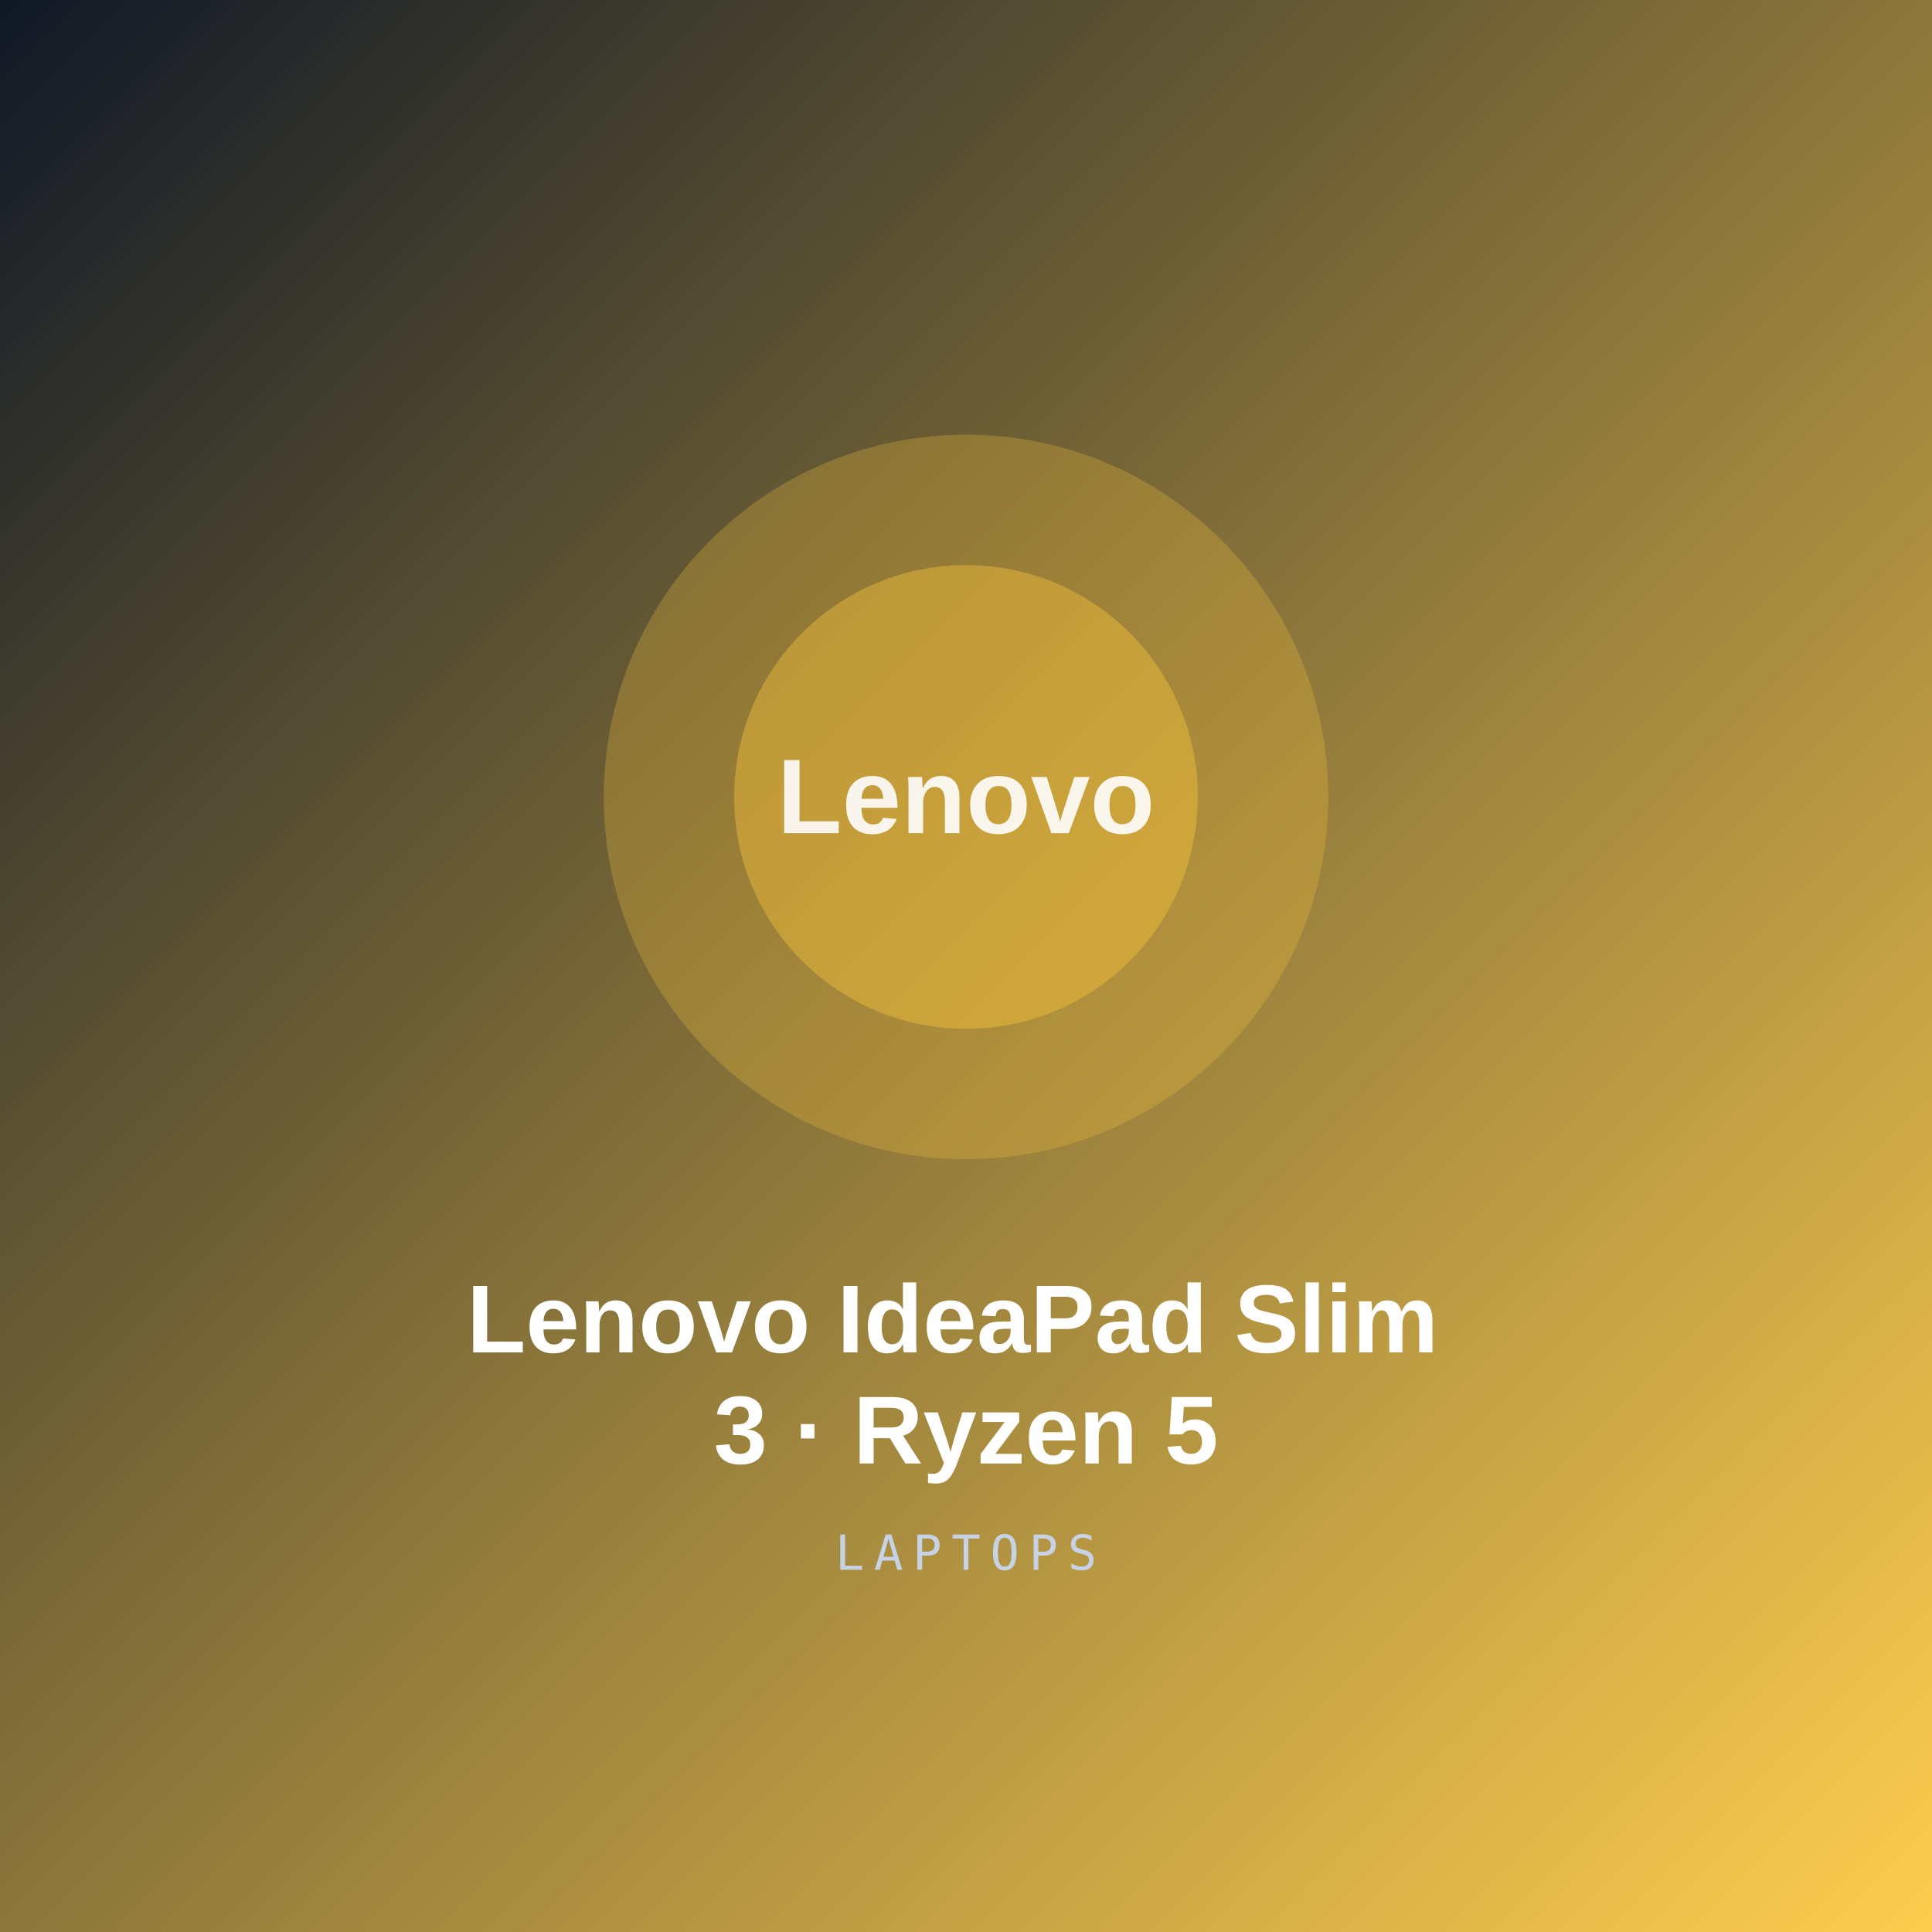
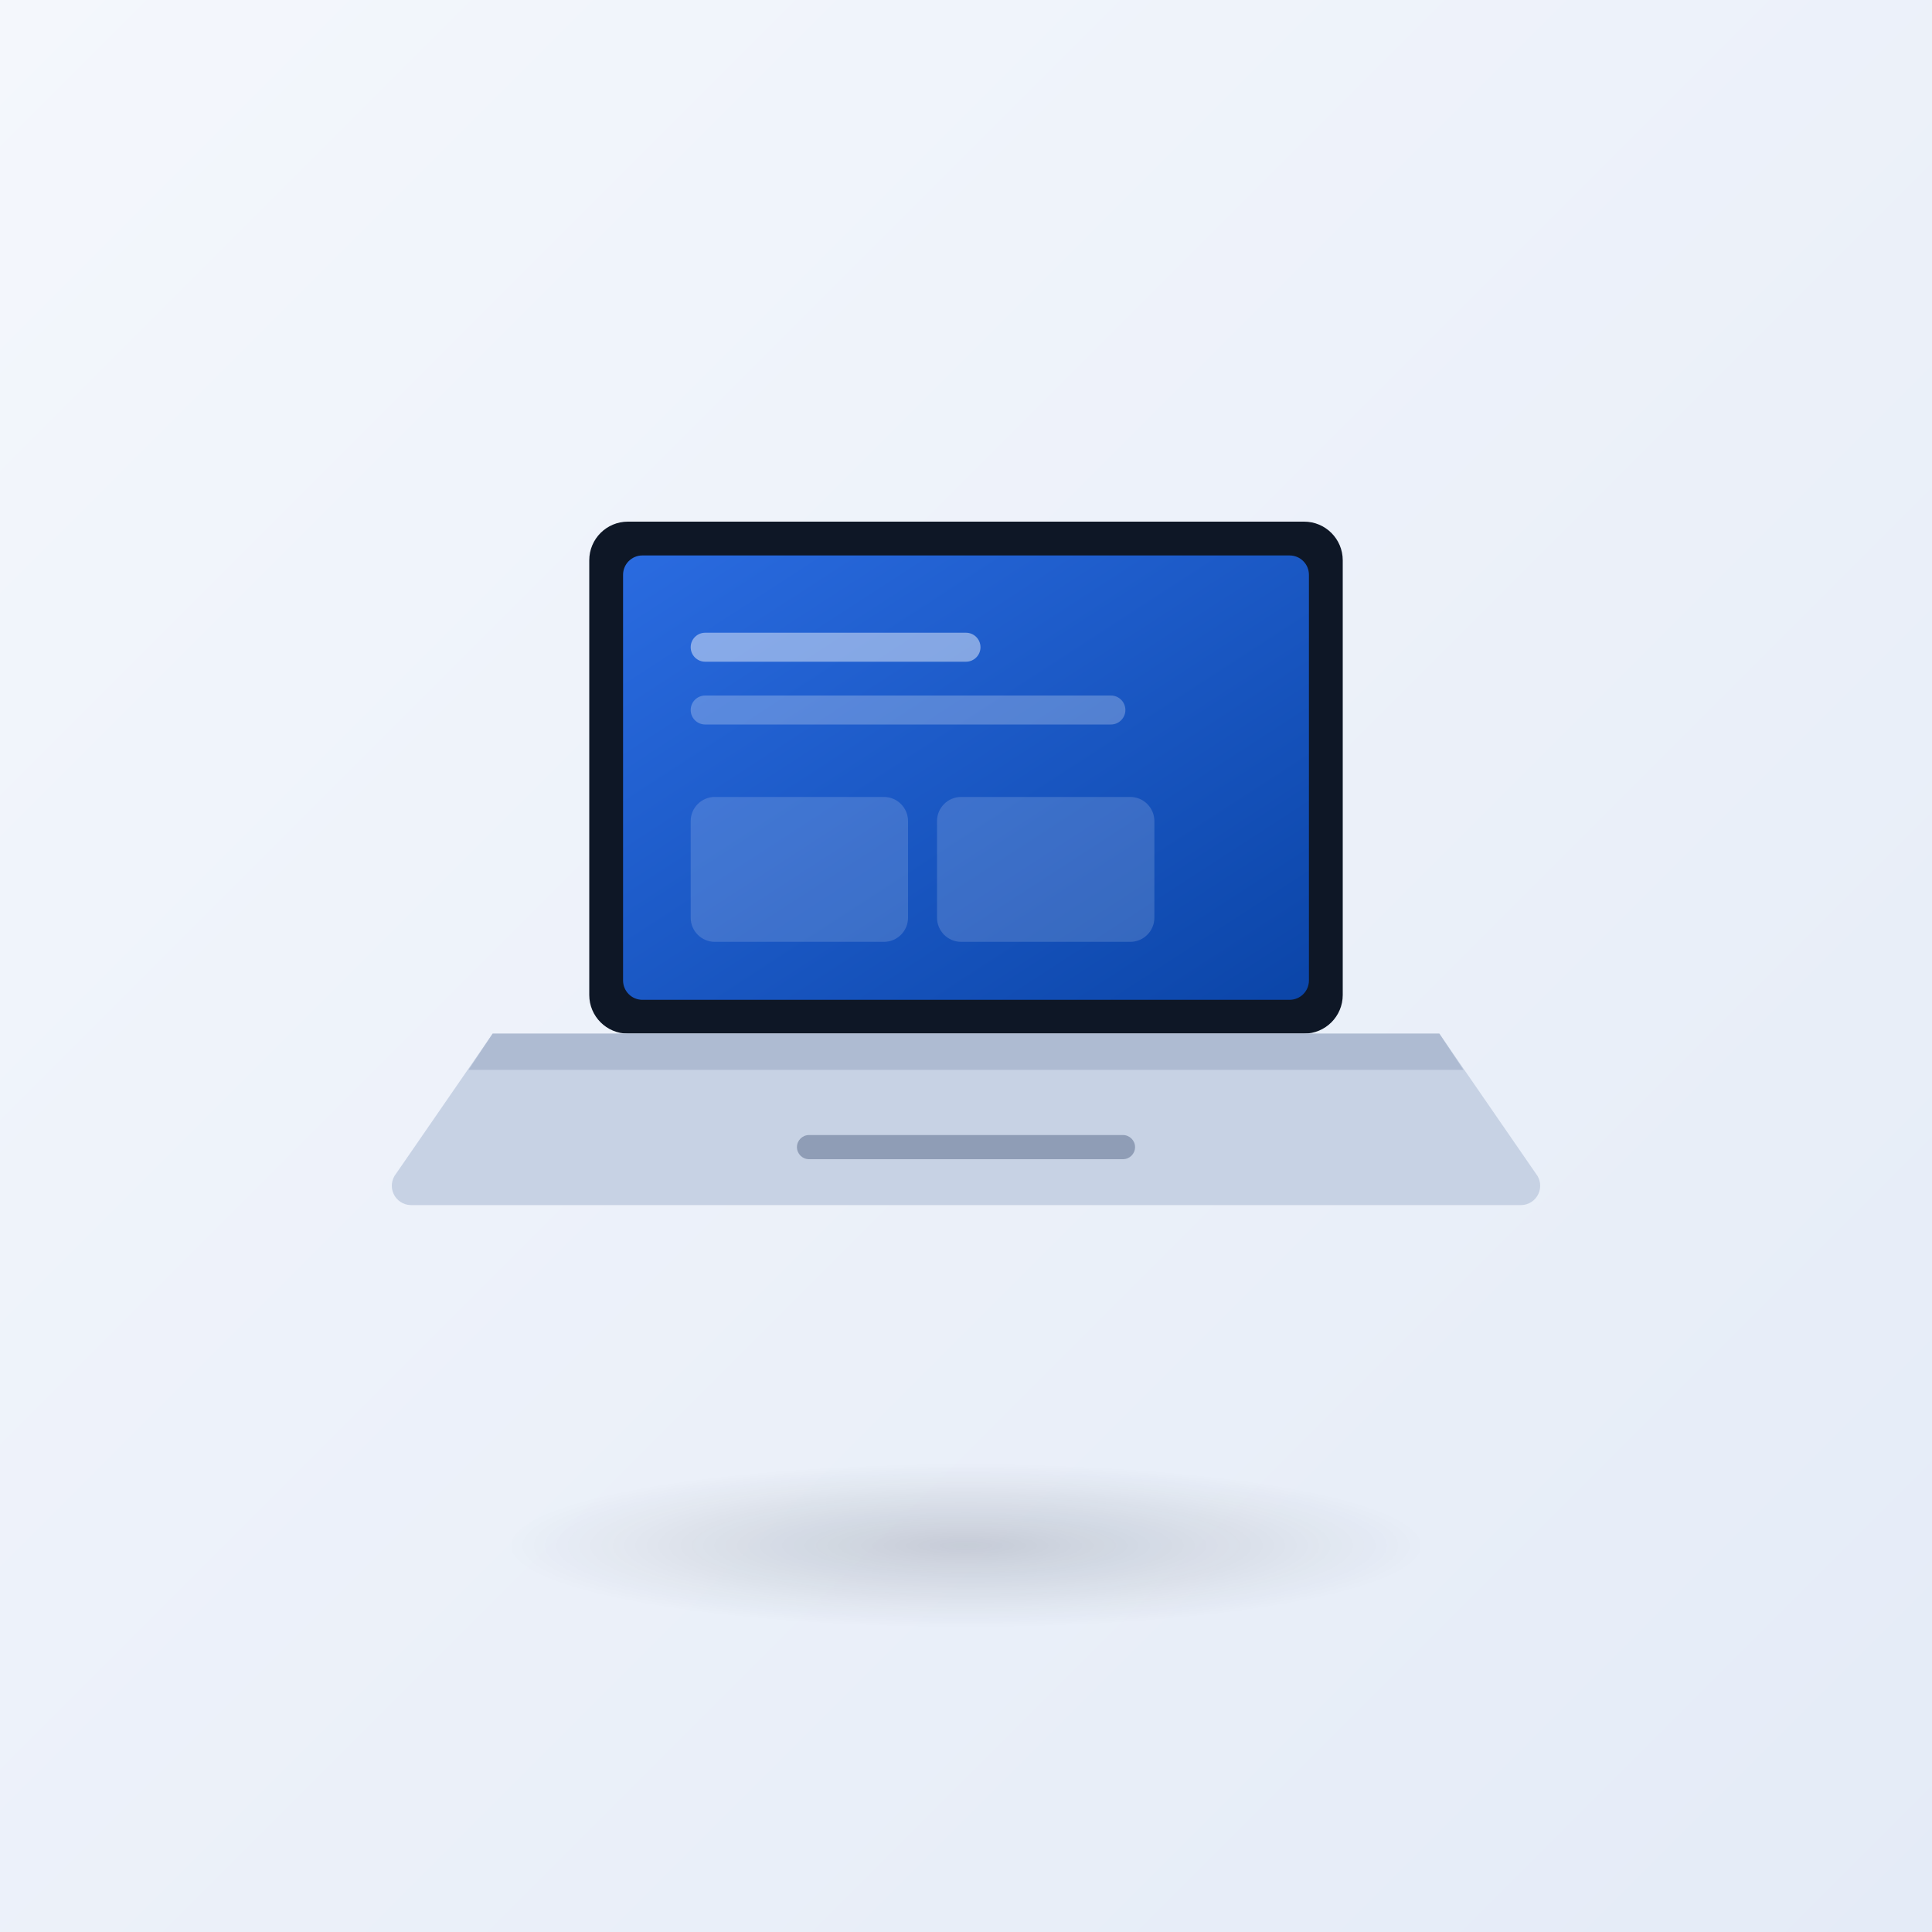
- <svg xmlns="http://www.w3.org/2000/svg" viewBox="0 0 800 800">
+ <svg xmlns="http://www.w3.org/2000/svg" viewBox="0 0 800 800" role="img">
  <defs>
-     <linearGradient id="g" x1="0" y1="0" x2="1" y2="1">
-       <stop offset="0" stop-color="#0E1726" />
-       <stop offset="1" stop-color="#FFC93C" stop-opacity="0.9" />
+     <linearGradient id="bg" x1="0" y1="0" x2="1" y2="1">
+       <stop offset="0" stop-color="#F4F7FC" />
+       <stop offset="1" stop-color="#E4EBF7" />
+     </linearGradient>
+     <radialGradient id="sh" cx=".5" cy=".5" r=".5">
+       <stop offset="0" stop-color="#0E1726" stop-opacity=".16" />
+       <stop offset="1" stop-color="#0E1726" stop-opacity="0" />
+     </radialGradient>
+   </defs>
+   <rect width="800" height="800" fill="url(#bg)" />
+   <ellipse cx="400" cy="640" rx="190" ry="34" fill="url(#sh)" />
+   <defs>
+     <linearGradient id="lap" x1="0" y1="0" x2="1" y2="1">
+       <stop offset="0" stop-color="#2A6BE0" />
+       <stop offset="1" stop-color="#0B45A8" />
    </linearGradient>
  </defs>
-   <rect width="800" height="800" fill="url(#g)" />
-   <circle cx="400" cy="330" r="150" fill="#FFC93C" opacity="0.25" />
-   <circle cx="400" cy="330" r="96" fill="#FFC93C" opacity="0.4" />
-   <text x="400" y="345" text-anchor="middle" font-family="'Plus Jakarta Sans',Arial,sans-serif" font-size="44" font-weight="800" fill="#FFFFFF" opacity="0.9">Lenovo</text>
-   <text x="400" y="560" text-anchor="middle" font-family="'Plus Jakarta Sans',Arial,sans-serif" font-size="40" font-weight="800" fill="#FFFFFF">
-     <tspan x="400" dy="0">Lenovo IdeaPad Slim</tspan>
-     <tspan x="400" dy="46">3 · Ryzen 5</tspan>
-   </text>
-   <text x="400" y="650" text-anchor="middle" font-family="'JetBrains Mono',monospace" font-size="20" letter-spacing="4" fill="#C7D2E4">LAPTOPS</text>
+   <g>
+     <rect x="244" y="216" width="312" height="212" rx="16" fill="#0E1726" />
+     <rect x="258" y="230" width="284" height="184" rx="8" fill="url(#lap)" />
+     <rect x="286" y="262" width="120" height="12" rx="6" fill="#FFFFFF" opacity=".45" />
+     <rect x="286" y="288" width="180" height="12" rx="6" fill="#FFFFFF" opacity=".25" />
+     <rect x="286" y="330" width="90" height="60" rx="10" fill="#FFFFFF" opacity=".16" />
+     <rect x="388" y="330" width="90" height="60" rx="10" fill="#FFFFFF" opacity=".16" />
+     <path d="M204 428 h392 l40 58 a8 8 0 0 1-6 13 H170 a8 8 0 0 1-6-13 z" fill="#C7D2E4" />
+     <path d="M204 428 h392 l10 15 H194 z" fill="#AEBBD2" />
+     <rect x="330" y="470" width="140" height="10" rx="5" fill="#8F9DB6" />
+   </g>
</svg>
